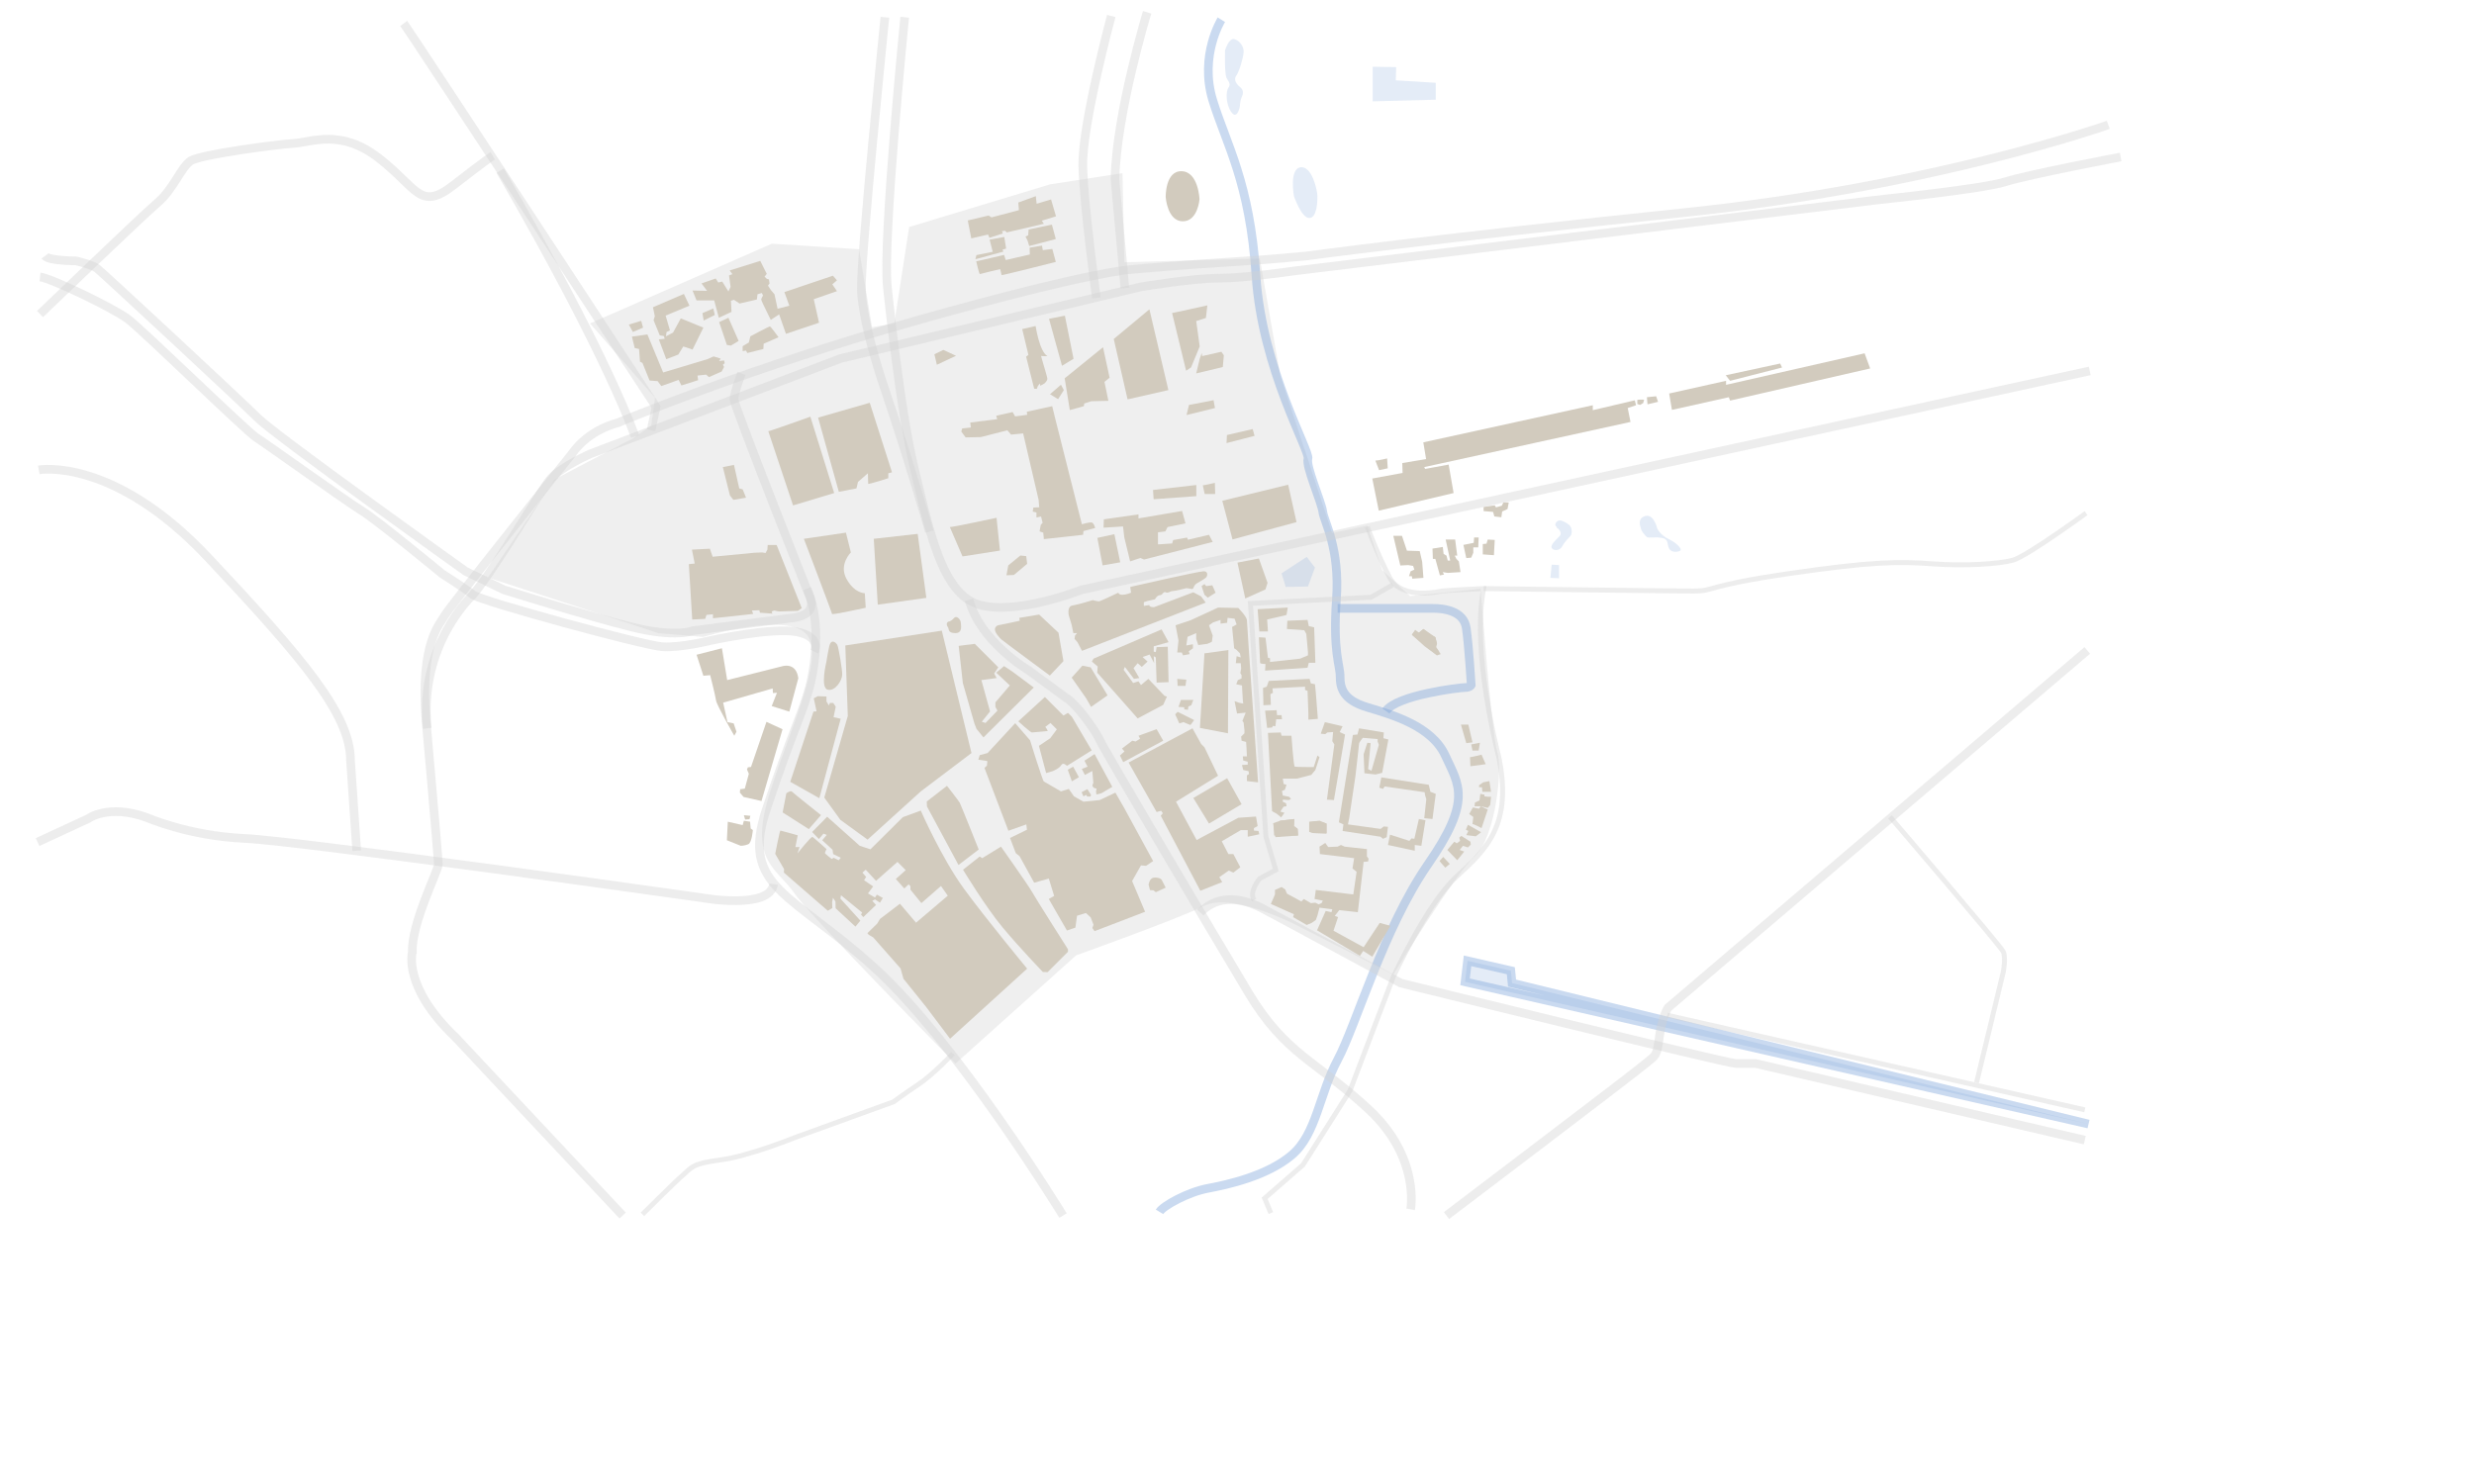
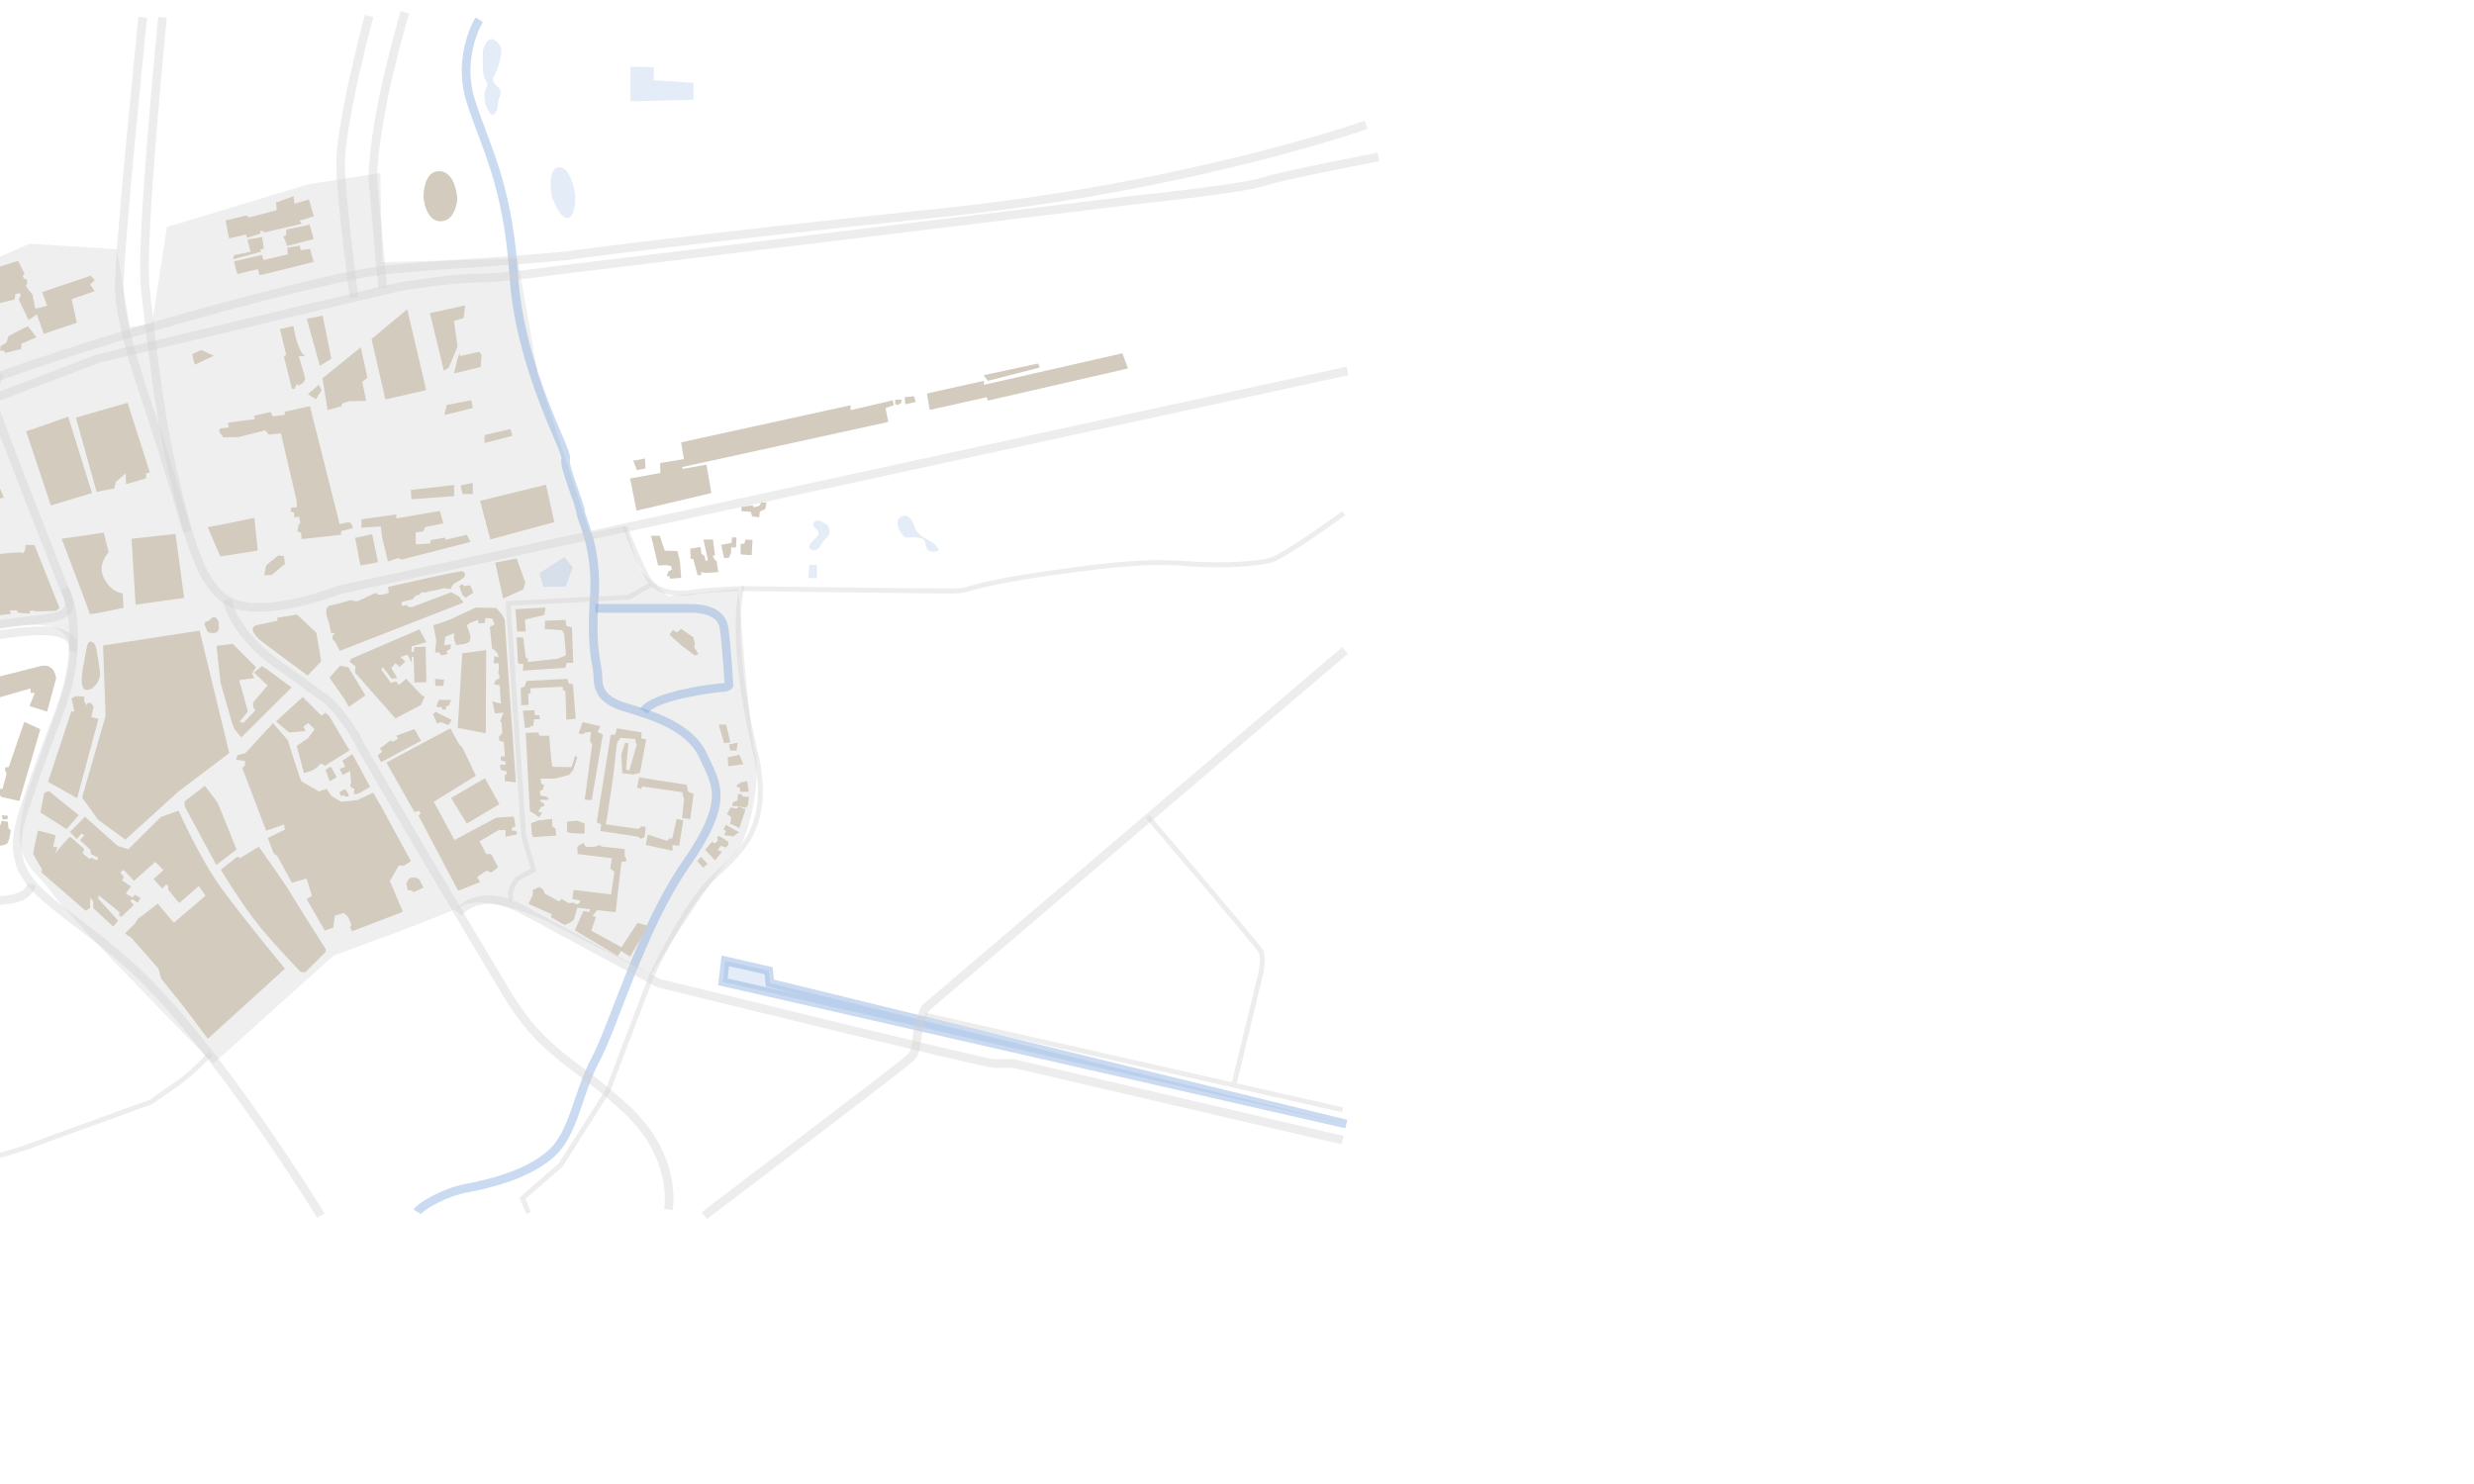
- <svg xmlns="http://www.w3.org/2000/svg" version="1.1" id="Map_1_" x="0px" y="0px" width="2000px" height="1200px" viewBox="140 100 2000 1200" enable-background="new 0 0 2000 1200" xml:space="preserve">
+ <svg xmlns="http://www.w3.org/2000/svg" version="1.1" id="Map_1_" x="0px" y="0px" width="2000" height="1200" viewBox="740 100 2000 1200" enable-background="new 0 0 2000 1200" xml:space="preserve">
  <g id="Achtergrond">
    <rect fill="none" width="2000" height="1200" />
  </g>
  <g id="Stadcentrum">
    <path fill="#EFEFEF" d="M616.969,361.549l146.993-64.497l70.497,4.5l10.5,62.997l17.999-3l12-77.996l113.994-34.498l58.498-9.056   l1.5,72.052l109.494-3l16.499,94.495l41.998,127.494l28.499-6l11.999,35.998l22.499,20.999l56.997-6   c0,0,8.999,118.495,13.499,131.994s-1.5,68.997-17.999,83.996s-65.997,95.995-65.997,95.995s-73.497-37.498-79.496-40.498   s-52.497-25.498-73.496-14.999s-103.494,39.998-103.494,39.998L912.455,960c0,0-116.995-118.475-130.494-137.974   s-35.998-25.499-20.999-76.496s46.497-112.494,31.498-131.993s-83.996,1.5-83.996,1.5l-35.998-3l-137.993-44.998l53.997-79.496   l62.997-32.998l14.999-10.5l3-22.499L616.969,361.549z" />
  </g>
  <g id="Water_1_">
    <path fill="none" stroke="#7BA4D9" stroke-opacity="0.4" stroke-width="7" stroke-miterlimit="10" d="M1127.36,115.945c0,0-18,29-7,65s30,66,35,142   s44,142,42,148s11,35,12,43s14,29,11,71s3,53,3,62s2,19,22,25s52,15,63,39s22,36-14,88s-58,130-73,158s-17,60-37,77s-52,24-68,27   s-36,14-39,19" />
    <path fill="none" stroke="#7BA4D9" stroke-opacity="0.4" stroke-width="7" stroke-miterlimit="10" d="M1221.36,591.945c0,0,68,0,77,0s25,2,27,16   s4,46,4,46s-1,2-5,2s-55,6-64,19" />
    <polygon fill="#7BA4D9" fill-opacity="0.2" stroke="#7BA4D9" stroke-opacity="0.4" stroke-width="7" stroke-miterlimit="10" points="1828.36,1008.945 1324.36,893.945    1326.36,876.945 1361.36,884.945 1362.36,894.945  " />
    <path fill="#7BA4D9" fill-opacity="0.2" stroke="#7BA4D9" stroke-opacity="0.4" stroke-width="7" stroke-miterlimit="10" d="M1269.36,670.945" />
    <path fill="#7BA4D9" fill-opacity="0.2" d="M1130.36,140.612c0,0,3.001-10,7.334-9s7.999,6,7.666,10.667s-3.667,16-6,19s0.333,7,3,9s3,5,1.667,7.667   s-1.667,6.667-1.667,7.667s-2.334,11.667-7,5s-4.333-17-2.333-19.667s0.667-4.333-1.333-7.667S1130.36,140.612,1130.36,140.612z" />
    <path fill="#7BA4D9" fill-opacity="0.2" d="M1186.027,258.612c0,0-4.001-22,5.333-23.333s13.667,19,13.667,23.333s-0.334,17.667-6.667,17.667   S1186.027,258.612,1186.027,258.612z" />
    <polygon fill="#7BA4D9" fill-opacity="0.2" points="1249.694,153.945 1268.694,154.279 1268.36,164.945 1300.694,166.945 1300.694,180.612    1249.694,181.945  " />
    <polygon fill="#7BA4D9" fill-opacity="0.2" points="1176.028,563.612 1196.361,550.279 1203.028,558.945 1197.361,574.279 1179.361,574.612  " />
    <polygon fill="#7BA4D9" fill-opacity="0.2" points="1394.361,556.612 1400.361,556.945 1400.361,567.612 1393.361,567.279  " />
    <path fill="#7BA4D9" fill-opacity="0.2" d="M1398.694,527.279c-1-1.667,5.333,3,2,6.333s-7.333,7-6.333,9.333s6.332,3,8.666-1.333   s5.334-6.667,6.667-8.333s1.333-6.667-1-8.667s-6.667-4.334-8.667-3.667s-3.999,3.667-1.666,5" />
    <path fill="#7BA4D9" fill-opacity="0.2" d="M1466.361,526.612c0,0-3.334-7.333,3.666-9.333s9.667,10,9.667,10s2.333,5.333,9.333,8.667   s11.001,8.333,9.334,9.333s-7,2-9-1.667s0-7.667-6-8.667s-10.666,0.333-12-0.667S1466.361,528.946,1466.361,526.612z" />
  </g>
  <g id="Gebouw">
    <polygon fill="#D2CBBE" points="823.36,621.945 901.36,609.945 925.36,708.945 884.36,739.945 841.36,778.945 819.36,762.945    806.36,744.945 825.36,678.945  " />
    <polygon fill="#D2CBBE" points="915.026,622.278 918.36,652.278 927.693,684.945 929.36,689.278 935.026,696.278 975.693,655.945    958.693,643.278 951.693,638.612 945.36,643.945 956.36,654.278 944.693,667.945 944.693,671.612 946.36,674.612 936.693,684.612    933.693,683.612 940.36,675.278 933.36,649.945 945.693,648.278 943.693,644.612 947.026,639.612 928.026,620.612  " />
    <path fill="#D2CBBE" d="M906.693,602.612c0,0,1.666,0.333,4.333-2.667s5.667,1.666,5.667,3.333s2,8.667-4.333,8.667   s-5-3.334-6-4.667S904.693,603.612,906.693,602.612z" />
    <path fill="#D2CBBE" d="M948.693,605.278l15.667-3.333l-0.333-2.333l16-2.667l15.667,14.667l4,23l-11,11.666   c0,0-38.333-28.333-39.333-29.333s-5.667-5.667-5-8.667S948.693,605.278,948.693,605.278z" />
    <path fill="#D2CBBE" d="M1004.027,597.612c0,0-1.667-7.333,3-8s16.333-4.333,16.333-4.333s4,1,5,1s15.667-7,15.667-7   s0.333,1.667,3.333,1.667s7-1.667,7-1.667l-0.666-4.667c0,0,55.333-12.667,59.333-12.667s3,4,2,5s-4.333,3-7.333,4.667   s-2.666,5-4,4.667s-4.667-0.667-4.667-0.667s-9,2.333-11,2.333s-3.667,2-5.667,1s-2.332,2.333-4.666,2.333s-4,3.333-4,3.333   l-6,1.333l-3,1v3l4.333-0.667c0.333,2,4,1.667,4,1.667l31.667-12l6.333,3.333l3.667,5l-100,39l-3.667-7l-2.333-2.666l0.333-2.667   l1.667-2h-3l-1.334-6.667L1004.027,597.612z" />
    <polygon fill="#D2CBBE" points="1113.694,572.279 1111.36,573.945 1113.694,580.945 1116.36,583.279 1122.694,579.279    1120.027,573.279 1115.027,573.945  " />
    <polygon fill="#D2CBBE" points="1140.36,554.945 1157.693,551.612 1164.693,571.279 1163.027,576.612 1146.693,583.945  " />
    <polygon fill="#D2CBBE" points="1266.36,533.279 1273.36,533.279 1277.36,545.279 1287.694,545.612 1289.694,554.279    1290.694,567.279 1281.694,567.945 1281.36,565.945 1279.027,565.945 1280.36,561.945 1283.36,560.612 1282.36,557.612    1278.36,556.945 1272.027,557.279  " />
    <polygon fill="#D2CBBE" points="1298.027,543.612 1306.36,542.279 1307.027,547.945 1309.36,549.279 1310.36,553.279    1312.36,553.279 1308.694,536.279 1316.36,536.279 1318.027,549.279 1316.027,549.279 1317.36,551.945 1319.36,553.945    1320.694,562.612 1310.36,563.279 1306.36,562.612 1307.36,564.612 1304.027,565.279 1300.36,551.945 1298.36,551.945  " />
    <polygon fill="#D2CBBE" points="1323.027,540.612 1331.36,538.945 1331.694,534.612 1335.36,534.612 1335.027,542.612    1331.027,542.612 1331.027,546.945 1329.36,550.945 1325.36,551.279  " />
    <polygon fill="#D2CBBE" points="1339.36,509.945 1339.36,513.279 1347.027,513.945 1348.027,517.612 1353.694,518.279    1354.36,513.612 1358.694,511.612 1359.694,506.279 1355.36,506.279 1354.027,508.945 1349.36,510.279 1348.36,508.612  " />
    <polygon fill="#D2CBBE" points="1338.694,539.945 1341.694,539.612 1342.694,536.279 1348.36,536.612 1347.694,548.945    1338.694,548.279  " />
    <polygon fill="#D2CBBE" points="1287.027,611.612 1290.694,608.612 1297.027,613.612 1300.361,615.279 1301.694,620.612    1300.027,622.612 1303.361,626.945 1301.694,629.945 1291.694,622.612 1281.361,613.279 1283.694,610.279  " />
    <polygon fill="#D2CBBE" points="1181.028,591.279 1156.695,592.612 1158.028,610.612 1165.028,610.612 1164.361,600.945    1180.028,597.279  " />
    <path fill="#D2CBBE" d="M1180.695,601.945l16.333-0.667l1,5l4.333,1l1,28.667h-5.333l-1,4l-34.333,2.333l0.333-5.333   c0,0-4.333,0-4.333-1s-1-20.667-1-20.667l5.333,0.334l2,16.333l1.667,0.333v3l24.333-2.666l6.333-2.667v-2.667l-1.333-14.666   l-1.667-3l-14-1L1180.695,601.945z" />
    <polygon fill="#D2CBBE" points="1290.694,608.612 1287.027,611.612 1284.028,609.278 1281.361,613.279 1301.694,629.945    1304.695,628.945 1301.028,623.278 1301.694,620.612 1300.361,615.279  " />
    <polygon fill="#D2CBBE" points="1165.695,650.612 1198.695,648.945 1199.695,652.612 1203.028,653.278 1203.695,659.945    1205.361,681.278 1197.695,681.945 1197.695,676.612 1197.028,658.612 1195.028,657.945 1195.028,655.278 1168.695,656.612    1169.028,660.278 1167.028,661.278 1167.361,669.945 1161.361,670.278 1161.028,656.278 1164.028,655.278  " />
    <path fill="#D2CBBE" d="M1162.695,674.612c2.666,0,9.333-0.334,9.333-0.334l0.333,4h3.667l0.333,3.334h-4.666l-0.667,5.666   l-2-0.333l-0.667,1.333l-4,0.334L1162.695,674.612z" />
    <polygon fill="#D2CBBE" points="1211.028,683.945 1225.361,687.278 1223.028,691.945 1227.361,693.945 1218.361,746.945    1212.695,746.612 1218.695,701.945 1217.028,699.278 1217.695,691.945 1213.028,692.278 1211.361,693.612 1207.695,693.278  " />
    <polygon fill="#D2CBBE" points="1198.361,764.612 1205.361,763.945 1212.361,765.945 1212.361,773.945 1201.695,773.612    1198.361,772.612  " />
    <polygon fill="#D2CBBE" points="1186.361,762.278 1175.028,763.612 1171.695,765.945 1169.361,765.612 1170.028,775.612    1189.361,775.612 1189.028,770.278 1186.028,767.945  " />
    <path fill="#D2CBBE" d="M1165.028,692.612l10.333-0.334l0.667,2.667h8c0,0,1.667,24.667,2.667,25s15.333,0.333,15.333,0.333   l3-9.333l1.667,1.333l-3.334,10.334l-3.333,4l-11.667,3h-11.333l0.667,4.333l2.333,0.667l-1.333,4l-2.334,1l0.667,3.666l5,1   l1.667,1.667l-1.667,1l-5-0.333v1.666l2.667,1.334l0.333,2.333l-2.333,0.333l-2.667,4l3.333,1l-2.666,3.667l-3.667-3l-3.667-2   L1165.028,692.612z" />
    <polygon fill="#D2CBBE" points="1175.028,763.612 1186.361,762.278 1186.028,767.945 1189.028,770.278 1189.361,775.612    1171.028,776.945 1169.361,765.612  " />
    <polygon fill="#D2CBBE" points="1198.361,764.612 1206.695,763.612 1212.361,765.945 1212.361,773.945 1201.695,773.612    1198.361,772.612  " />
    <path fill="#D2CBBE" d="M1238.695,688.945l20,3.333l-0.334,4.667l4,1l-5,27l-5.333,1.333l-9-1l-0.667-15.333l3-9.333l2.667,0.333   l-2,21l2.667,1.333l6-21l-1-2.666v-2l-12-1c0,0-3,3.666-3,4.666s-3,26.667-3,26.667l-5,33.667l-1,5l26.333,3.666l2.667-2   l3.333,0.334l-1,8.333l-3,1.333l-2-1.666l-30.667-4.667l0.667-5.333l-3.667-1.667l11.334-70.667l3.666-0.333L1238.695,688.945z" />
    <polygon fill="#D2CBBE" points="1256.695,728.612 1295.028,734.612 1296.361,740.278 1300.695,741.945 1298.028,762.278    1291.361,761.612 1293.028,746.278 1292.028,742.945 1291.695,740.612 1259.361,735.945 1258.028,737.945 1255.028,736.945  " />
    <polygon fill="#D2CBBE" points="1287.028,762.278 1292.361,763.278 1289.028,783.945 1283.695,783.278 1283.695,787.945    1262.028,783.278 1263.695,774.945 1279.361,779.945 1281.028,777.945 1283.361,778.278  " />
    <line fill="none" x1="1262.028" y1="768.612" x2="1258.695" y2="768.278" />
    <polygon fill="#D2CBBE" points="1321.028,685.945 1327.028,685.945 1330.361,700.279 1325.361,700.945  " />
    <polygon fill="#D2CBBE" points="1336.361,700.612 1329.361,701.945 1330.361,706.945 1335.361,706.945  " />
    <path fill="#D2CBBE" d="M1328.361,712.279c1.334,0,9.334-2,9.334-2l3.333,7.666l-12.333,1.667L1328.361,712.279z" />
    <polygon fill="#D2CBBE" points="1339.028,732.612 1344.028,731.612 1345.361,740.279 1338.361,740.279 1338.028,736.612    1335.695,736.612 1335.695,734.945  " />
    <polygon fill="#D2CBBE" points="1336.695,741.945 1340.028,742.612 1340.028,743.945 1342.695,744.279 1345.361,744.279    1344.695,750.945 1342.695,753.279 1337.028,751.945 1332.028,751.945 1332.361,748.945 1336.028,747.279  " />
    <polygon fill="#D2CBBE" points="1306.695,792.945 1303.695,796.279 1308.361,801.612 1312.028,798.612  " />
    <polygon fill="#D2CBBE" points="1315.695,780.612 1310.028,787.279 1318.028,795.612 1323.695,788.612 1320.028,787.279    1322.695,783.945 1326.695,785.279 1329.028,782.945 1328.695,780.612 1321.361,775.945 1319.695,777.279 1320.361,779.945    1317.695,781.945  " />
    <polygon fill="#D2CBBE" points="1326.695,766.945 1337.361,772.945 1333.028,776.279 1325.361,775.279 1327.028,771.945    1325.028,770.945  " />
    <path fill="#D2CBBE" d="M1330.361,766.279c1,0,7.334,3.333,7.334,3.333l5-15l-5.667-2.667l-1.333,2l-5-1l-3,5.334l3.333,2.333   L1330.361,766.279z" />
    <polygon fill="#D2CBBE" points="1206.695,784.612 1211.361,781.612 1213.695,784.946 1221.361,784.612 1224.028,783.279    1227.028,784.612 1245.028,786.612 1245.028,792.612 1246.361,794.279 1246.028,796.612 1242.361,796.946 1237.695,837.612    1222.695,835.946 1219.028,840.612 1221.695,841.612 1218.028,852.612 1242.361,865.946 1255.361,846.279 1264.028,848.612    1249.361,873.612 1242.028,868.946 1239.361,872.946 1204.695,852.279 1211.695,836.612 1216.361,837.612 1217.028,835.279    1206.695,833.946 1205.028,840.279 1203.695,843.946 1200.361,846.279 1196.361,847.946 1185.361,841.612 1186.028,839.279    1167.361,830.946 1170.695,823.279 1170.695,819.612 1176.028,817.279 1179.028,819.279 1180.361,822.612 1192.028,828.946    1194.028,826.946 1199.695,830.279 1203.361,829.946 1206.028,831.279 1208.361,830.279 1209.361,828.279 1202.695,826.946    1203.695,819.612 1234.028,823.279 1236.695,804.946 1233.361,802.279 1234.695,793.946 1207.028,790.612  " />
    <polygon fill="#D2CBBE" points="1024.028,632.613 1079.028,608.946 1084.695,619.279 1072.695,622.613 1072.695,626.946    1074.361,627.279 1075.028,623.279 1084.028,622.946 1084.695,651.613 1075.028,651.946 1074.361,631.613 1072.695,630.613    1073.028,636.279 1069.361,629.279 1063.695,631.279 1067.695,634.946 1063.028,639.279 1059.695,636.279 1056.361,640.279    1061.028,648.279 1056.695,648.946 1049.361,639.279 1048.361,641.613 1056.028,652.279 1060.361,650.946 1062.361,653.946    1068.361,648.946 1081.361,662.613 1083.361,663.279 1080.361,669.946 1059.695,680.946 1027.028,643.946 1027.361,638.946    1022.695,634.946  " />
    <polygon fill="#D2CBBE" points="1015.028,638.279 1021.695,639.613 1035.361,662.279 1022.028,671.613 1018.028,664.613    1006.361,647.946  " />
    <polygon fill="#D2CBBE" points="1047.028,705.279 1055.361,698.946 1058.028,699.613 1061.695,697.279 1060.361,694.946    1075.028,689.613 1080.361,698.946 1048.028,716.279 1045.361,710.946 1049.028,707.613  " />
    <polygon fill="#D2CBBE" points="1104.028,688.946 1111.028,701.613 1113.695,704.279 1124.695,727.279 1090.695,748.279    1107.361,779.279 1141.028,761.279 1155.361,760.279 1156.695,767.946 1153.695,769.613 1153.695,771.613 1157.361,771.946    1158.028,774.613 1148.695,776.613 1148.695,771.279 1143.028,771.279 1127.695,780.279 1133.028,790.613 1137.028,790.613    1142.695,801.279 1137.028,805.613 1133.361,803.946 1125.695,809.279 1128.028,813.279 1110.361,820.279 1078.361,759.613    1080.028,757.613 1078.695,755.613 1075.028,756.613 1052.361,716.613  " />
    <polygon fill="#D2CBBE" points="1104.695,745.279 1132.028,729.279 1143.695,750.279 1117.361,765.946  " />
    <path fill="#D2CBBE" d="M1113.695,628.279c1.333,0,19.333-2.666,19.333-2.666l-0.333,67.333l-22.667-4.333L1113.695,628.279z" />
    <path fill="#D2CBBE" d="M1090.361,605.613l12-4l22.334-10.333l16.333,0.333c0,0,7,7,7,10s9,131,9,131l-9-1v-4.667l1.667-1   l-0.334-2.333l-4.333-1l-1-4l4.667-0.334v-2.333l-3.667-1l-0.333-3.333h3.333l-0.333-6.667l-0.334-5l-3.666-1l-0.334-3.333   l2.667-2.667v-2.333l-0.667-6.334l-1-1.333l2.667-6.667l-7,0.667l-2-10l3.667,1.333l3.333,0.667l-0.333-3l-0.667-11.667l-4.667-1   l1.334-3.333l3-1.333v-2.667l-1-1.667l0.666-3.666l-0.333-4.334h-4l0.667-5.666l3.333,1l-0.667-3.334l-3-3l-1.666-1l-1.667-17.333   l3.667-2l-1.667-4.667l-5.667-0.667l-0.333,4l-5.333,0.666v-3l-6,2l-3.334,2.334l3,8.333l-0.666,5l-3.667,1.667l-7.333,1l-1.667-5   v-4.667l-7,3l-1,7l5.333-1v3.333l-3.333,2.334l0.667,2.333l-5.334,1l-1-2.333h-3.666l1-9.667L1090.361,605.613z" />
    <polygon fill="#D2CBBE" points="1091.695,648.946 1099.028,649.613 1098.361,654.613 1092.028,654.613  " />
    <path fill="#D2CBBE" d="M1094.695,665.946c2.333,0,10,0,10,0l-1.667,4.333l-2.333,1l-0.334,2.667l-3-0.333v-1.667l-4.666-0.333   L1094.695,665.946z" />
    <polygon fill="#D2CBBE" points="1090.028,677.613 1092.028,675.613 1105.361,682.279 1102.361,686.279 1096.695,683.946    1093.361,684.946  " />
    <polygon fill="none" points="975.526,672.778 984.693,664.278 1001.527,678.945 1006.36,680.278 1009.527,680.612    1022.527,706.778 1003.193,718.612 999.693,717.778 997.526,720.112 997.526,722.778 985.86,725.945 981.026,712.112    988.526,697.278 994.526,690.612 988.36,685.612 985.026,687.778 987.193,690.278 973.026,691.612 963.193,683.278  " />
    <path fill="#D2CBBE" d="M960.693,684.778l12,13.834c0,0,10.167,32.833,11.167,33.333s13.833,8,13.833,8l6.333-2l4.166,6   l7.667,4.333l13.167-1.333l12.666-6l7.167,12.5l23.334,42.833l-5.667,3.833l-4.167-0.333l-7.166,12.667l10.5,24.833l-40.834,15.667   l-1.833-2.5l1-2.667l-2.333-6l-3.834-3.5l-7.166,2.167l-1.334,9.666l-6.833,2.334l-14.667-25.5l4.333-2.5l-4.333-14l-11.833,3.333   l-11.833-21.5l-3-2.333l-4.667-12.334l13.667-6.666l-0.5-4.333l-14.5,5.166l-19.333-50.833l2-1.833l0.333-3.667l-2.833-0.5   l-4.5-0.667l1.167-3.666l6.333-1.667L960.693,684.778z" />
    <path fill="#D2CBBE" d="M963.193,683.278l21.5-19.666l15,15l3.667-2.167l3.167,3.167l16,27.166l-20,12.5c0,0-3-3.334-4.667-0.5   s-7,4.834-7,4.834l-5.167,1.5l-5.833-22l9.167-6.167l5.333-7.167l-5.167-5.166l-4.167,3.166l1.333,1.834l0.667,1.5   c0,0-11.667,1.166-12.833,1.166S963.193,683.278,963.193,683.278z" />
    <polygon fill="#D2CBBE" points="1016.694,715.112 1024.86,709.778 1039.194,736.278 1030.36,741.445 1026.36,742.445    1026.027,739.945 1026.527,737.778 1024.027,736.945 1023.027,735.278 1023.86,732.945 1023.027,723.445 1017.027,726.612    1014.527,721.778 1019.194,719.945  " />
    <polygon fill="#D2CBBE" points="1003.194,722.445 1007.527,719.945 1012.194,728.445 1006.527,731.778  " />
    <polygon fill="#D2CBBE" points="1014.36,740.612 1019.027,738.112 1022.027,742.778 1021.527,744.112 1018.86,744.112    1018.194,742.778 1015.86,743.945  " />
    <path fill="#D2CBBE" d="M1068.527,814.945c0.5,0,0.333-5.499,5.5-5.333s5.5,2.666,5.5,2.666l2.833,5.5l-8,3.667l-1.833-1.5   l-2.833-0.167C1069.694,819.778,1068.36,814.945,1068.527,814.945z" />
    <path fill="#D2CBBE" d="M1003.36,867.611c0,0-27-42.5-29.333-46.833s-24.833-36.167-24.833-36.167l-15.167,9.334l-2-1.334   l-13.5,10.667c0,0,18,29.834,32,46.667s32.5,36,32.5,36l3.833,0.166l16.5-16.5V867.611z" />
    <path fill="#D2CBBE" d="M931.193,786.945l-16.333,12.5l-25.5-47.333l-0.167-4l16.333-12.667c0,0,9.333,11.834,10.333,13.667   S931.193,786.945,931.193,786.945z" />
    <path fill="#D2CBBE" d="M884.36,755.445c0,0,16.833,38.499,35,63.333s51,64.5,51,64.5l-62.333,56.667l-19.167-25.5l-18.5-23   l-2.333-8.333l-22.167-25.167l-3.5-2l-1.167-1.333l8-7.834l2.167-3.666l16.167-12.334l13,15.334l25.667-21.834l-5.5-7.833   l-15.833,13.833l-8.833-10.833v-2.833l-1.5-1.5l-3.5,3.333l-6.833-7.667l8-7.167l-6.667-6.666l-17.333,15.333l-8.333-9   l-2.667,2.333l3,3.5l-1.667,2.667l7.333,5l-4.167,5.667l5.667,3.333l1.5-2.333l4.833,2.666l-2.333,3.834l-4-2.667l-2.167,1.167   l3,3.333l-10.333,9.833l-1.833-2.166l1-1.5l-17.167-14l-0.5,2.666l16.167,17.834l-4,4.833l-16-14.833l-0.167-5.5l-2-3l-0.667,3.5   l0.167,4.833l-3.667,2.167l-35.5-30.834l0.167-2.833l-7.167-12.333c0,0,3.667-18.834,4.167-18.834s14,3.834,14,3.834l-1.833,9.5   h3.333l-1.667,5.166c0,0,11-14,12.167-13.333s11.333,9.833,11.333,9.833s-1.667,2.833-1.167,3.5s5.333,4.5,5.333,4.5l1.5-1l4.167,2   l1.667-2l-6.167-3l-0.5-3.5l-8.333-7.666l3.667-4.334l-2.667-1l-3.667,4.334l-5.5-5.667l12.167-12.333l26.333,23.5l8.667,2.833   l26.167-26L884.36,755.445z" />
    <path fill="#D2CBBE" d="M793.86,770.445l9.833-11.333c0,0-22.5-17.833-23.5-19s-4.5,1.333-4.5,1.333l-3,15.5L793.86,770.445z" />
    <polygon fill="#D2CBBE" points="797.86,664.695 801.11,662.945 808.11,663.195 808.11,667.195 810.11,670.445 810.86,668.445    813.61,668.445 815.61,671.445 813.86,679.945 819.61,681.195 802.36,745.445 778.86,732.195 797.61,675.445 800.11,675.195  " />
    <path fill="#D2CBBE" d="M808.11,634.945c0,0-5.25,21.25,1,22.75s11.75-7.75,11.75-12.25s-3-22.25-4-24s-5-5.5-6.5,1.25   S808.11,634.945,808.11,634.945z" />
    <path fill="#D2CBBE" d="M703.11,629.445l20.5-5.25l4.25,25.75l44.75-11.25c0,0,11-3.5,12.75,9.75l-7.25,27l-14.25-4.5l4.25-10.75   l-3.25,0.25l-0.25-3.75l-40,11.5l3.5,15.75l5,1l2.25,6.75l-1.75,3.25c0,0-14.25-24.75-14.75-28.5s-4.75-20.5-4.75-20.5l-5.5,0.5   L703.11,629.445z" />
    <polygon fill="#D2CBBE" points="759.61,683.695 772.61,689.695 755.61,747.695 741.11,744.445 738.11,740.945 738.36,738.195    742.11,737.695 745.36,725.695 743.86,722.195 744.61,720.445 747.11,720.195  " />
    <path fill="#D2CBBE" d="M743.86,617.945" />
    <polygon fill="#D2CBBE" points="741.36,759.195 746.61,759.695 745.86,762.445 742.36,762.695  " />
    <path fill="#D2CBBE" d="M728.36,764.445l12,2.75l1-3.5l5,0.75l0.5,5.5l1.75,1.25c0,0-0.75,10.25-3.75,11.5s-6,1.25-6,1.25   l-11.25-4.5L728.36,764.445z" />
    <path fill="#D2CBBE" d="M699.36,544.445c1.5,0,14.5-0.75,14.5-0.75l2.25,6.5l34-3.25l6-0.25l2.75,0.5l1.5-2.75l0.25-3.75h7.25   l20.25,51l-3,2.25l-15.5,0.5l-3.75-0.75l-2,0.75l0.5,1.75l-10-0.75l-0.5-2l-6,0.25l1,2.75l-32.5,3.5v-3.25l-5.25,0.5l-1,3.25   l-10.5,0.5l-2.75-44.75l4.75-0.5L699.36,544.445z" />
    <path fill="#D2CBBE" d="M789.86,535.695l34-5l4,16c0,0-10,9.75-3.5,21.5s14.75,11.5,14.75,11.5l0.75,11.75c0,0-27.25,6-27.25,5   S789.86,535.695,789.86,535.695z" />
    <polygon fill="#D2CBBE" points="846.36,535.695 881.86,531.695 888.86,583.445 849.61,588.945  " />
    <path fill="#D2CBBE" d="M818.11,497.695l14.25-2.75l1.25-5.25l8-7c0,0,0.25,7.75,0.25,8.5s16.25-4.5,16.25-4.5v-4l3-0.75l-18-56.25   l-41.75,12L818.11,497.695z" />
    <path fill="#D2CBBE" d="M761.11,448.695c1.25,0,34-11.75,34-11.75l19.25,61.75l-33.25,10L761.11,448.695z" />
    <path fill="#D2CBBE" d="M724.36,477.695c1.25-0.25,9-1.75,9-1.75l4.25,19l2.75,0.75l2.75,6.75l-10.25,1.75l-2.75-3.5   L724.36,477.695z" />
    <polygon fill="#D2CBBE" points="895.36,386.445 902.61,382.945 912.86,387.695 897.36,394.945  " />
    <path fill="#D2CBBE" d="M917.86,446.445l7-0.75l-0.5-4l21.75-2.75l-0.75-2.75l13.25-3l2,3.5l9.75-1.25l-0.25-2.5l20.5-4.5   l2.25,9.25l21.75,86.25c0,0,5.75-1.75,7.75-1.5s3,4.5,3,4.5l-9.5,2.5l-0.25,3l-31.75,3.5l-0.5-5.25l-3-1l1-5.25l1.5-1.75l-1.25-5   l-3.75,0.75v-4l-3-0.75l0.5-3.25l4.75-0.25l-0.5-6l-12.5-53.75l-9.75,1l-3-3.5l-21.5,5.5l-12.25,0.25l-3.5-4.75L917.86,446.445z" />
    <path fill="#D2CBBE" d="M907.86,526.195c3,0,37.75-7.5,37.75-7.5l2.75,26.5l-30.25,4.75L907.86,526.195z" />
    <polygon fill="#D2CBBE" points="955.11,557.195 964.86,549.195 969.61,549.695 970.36,555.945 959.61,564.945 953.61,565.195  " />
    <path fill="#D2CBBE" d="M1027.11,534.945c1.25-0.25,13.75-3,13.75-3l4.75,22.75l-14.25,2.5L1027.11,534.945z" />
    <polygon fill="#D2CBBE" points="1032.36,519.945 1060.36,515.945 1060.36,519.195 1095.61,513.195 1098.36,523.195    1083.86,526.195 1082.11,529.695 1076.11,530.445 1076.11,540.195 1087.61,539.445 1088.36,536.695 1099.61,534.695    1100.36,536.445 1117.36,532.445 1120.36,538.195 1064.86,552.445 1061.86,551.195 1053.61,553.945 1048.86,534.445    1047.86,525.695 1032.11,526.695  " />
    <polygon fill="#D2CBBE" points="1072.11,496.195 1107.11,492.195 1107.11,501.195 1072.61,503.695  " />
    <path fill="#D2CBBE" d="M1112.36,492.445c1.25,0,9.75-2,9.75-2l0.25,9h-8.5L1112.36,492.445z" />
    <polygon fill="#D2CBBE" points="1128.11,504.945 1181.36,491.945 1188.11,522.195 1136.36,536.195  " />
    <polygon fill="#D2CBBE" points="1249.36,486.945 1273.86,482.445 1273.61,474.445 1292.86,471.195 1290.61,457.695    1427.61,427.695 1427.61,431.695 1461.61,423.695 1462.61,427.695 1455.86,429.945 1458.11,441.195 1291.36,477.695    1292.11,479.195 1311.11,475.695 1315.11,498.695 1254.61,512.945  " />
    <path fill="#D2CBBE" d="M1251.86,472.445c2.25,0,9.5-1.75,9.5-1.75l0.5,8l-7,1.5L1251.86,472.445z" />
    <path fill="#D2CBBE" d="M1463.61,423.445c0.75-0.5,5.5-0.25,5.5-0.25l-0.75,2.75l-2.5,1.5l-2.25-0.75V423.445z" />
    <polygon fill="#D2CBBE" points="1471.36,421.195 1478.86,420.445 1480.36,424.945 1471.86,426.945  " />
    <polygon fill="#D2CBBE" points="1489.36,418.195 1535.36,407.945 1535.36,411.195 1647.36,385.695 1651.86,397.945    1538.61,423.945 1537.61,421.195 1491.61,431.445  " />
    <polygon fill="#D2CBBE" points="1535.11,403.445 1579.11,393.945 1580.61,397.195 1538.61,407.945  " />
    <path fill="#D2CBBE" d="M966.36,366.112l10.833-2.5c0,0,3.167,21.166,9.667,24.333c0,0-4.667,0.167-5.167-0.167s5,16.833,5,18.5   s-2.167,3.667-2.167,3.667l-3.5,2l-0.5-1.833l-1.667,2.333l-0.667,2l-2.167-0.167l-6.5-25.833l1.833-1.5L966.36,366.112z" />
    <polygon fill="#D2CBBE" points="988.027,357.779 1000.86,355.279 1007.86,390.112 998.527,395.779  " />
    <polygon fill="#D2CBBE" points="997.693,411.112 988.86,418.779 995.36,422.779 1000.027,415.445  " />
    <polygon fill="#D2CBBE" points="1000.694,405.945 1031.694,380.779 1037.027,405.445 1032.86,408.779 1036.027,424.112    1022.194,424.445 1016.527,426.279 1016.194,428.445 1004.86,431.612  " />
    <polygon fill="#D2CBBE" points="1040.36,374.112 1069.193,350.112 1084.527,415.445 1051.527,422.945  " />
    <path fill="#D2CBBE" d="M1087.527,353.112c0.833,0,28.5-6.167,28.5-6.167l-1.167,10.167l-7.833,2.5l2.833,20.5l-7,17l-4,2.667   L1087.527,353.112z" />
    <polygon fill="#D2CBBE" points="1111.527,385.445 1111.86,387.945 1127.36,384.445 1129.36,387.279 1128.527,396.779    1107.027,401.945 1109.86,390.112  " />
    <path fill="#D2CBBE" d="M1101.194,427.445c0.666,0,19.833-3.833,19.833-3.833l1.167,6.333l-23,5.667L1101.194,427.445z" />
    <polygon fill="#D2CBBE" points="1131.86,451.779 1152.694,446.945 1154.194,452.445 1131.527,458.279  " />
    <path fill="#D2CBBE" d="M1082.36,259.445c0,0-0.5-21.5,13-21s14.333,22.667,14.333,22.667s-1.332,18-13.666,17.833   S1082.36,259.445,1082.36,259.445z" />
    <polygon fill="#D2CBBE" points="963.193,263.779 977.36,258.612 978.027,264.779 989.693,261.279 993.693,274.945 982.193,278.445    983.86,280.945 953.86,287.945 952.527,286.612 950.027,286.945 950.693,288.779 939.86,292.279 938.693,289.612 925.193,292.779    922.36,278.279 939.193,274.279 941.527,275.779 963.693,269.945  " />
    <polygon fill="#D2CBBE" points="971.527,285.612 990.36,281.612 993.527,293.279 972.027,298.945 970.693,294.612 969.027,291.279    971.193,290.279  " />
    <polygon fill="#D2CBBE" points="951.86,291.612 940.026,293.779 942.526,303.612 929.36,306.279 928.526,309.612 951.193,303.445    950.36,301.945 953.36,300.945  " />
    <path fill="#D2CBBE" d="M929.193,311.279c0.833,0,22.5-5.167,22.5-5.167l1.333,4.167l19.5-4.5l-0.167-5.5l10-1.667l0.667,3.667   l7.667-1l2.833,10.5c0,0-43.833,11.167-43.833,10.667s-1.167-4.833-1.167-4.833s-15.667,3.667-16.333,4   S929.193,311.279,929.193,311.279z" />
    <path fill="#D2CBBE" d="M699.86,334.945c1.25,0,11.75,0.25,11.75,0.25l-4.5-6l11.5-4l2,3.25l3.25-0.75l5,8l1.75-3.75l-1.25-9.25   l2.75-1l-2.25-3l24.75-7.75l5.25,10.5l-1.75,2.25l1.75,1.75l1.75,0.5l0.5,3.25l-1.25,1.75l2.25,3.5l3,3.5l2.5,11.75l9.5-2.5l-4-11   l39.25-13.25l3.25,3.75l-3.75,3.25l3.75,5.5l-18.75,6.5l4.25,19l-26.75,9l-5.5-15.75l-6.75,4.5l-4.75-9.75c0,0-3-6-3-6.75   s1.5-3.25,1.5-3.25l-1-2l-3.5,1l-0.5,4.25l-14,3.25l-4.5-3l-2.5,0.75l0.5,9l-10.25,4.75l-3.75-14h-14.25L699.86,334.945z" />
    <polygon fill="#D2CBBE" points="692.86,337.695 667.86,348.445 669.36,355.695 668.36,358.945 673.36,371.195 676.61,371.695    677.36,373.945 672.61,374.445 678.61,390.445 688.36,386.695 692.36,380.195 694.86,380.945 699.86,382.695 708.61,364.945    690.36,357.445 684.11,368.945 678.36,371.945 678.86,368.445 681.61,367.195 678.11,355.195 697.36,347.195  " />
    <polygon fill="#D2CBBE" points="707.86,353.195 716.61,349.445 717.86,354.695 708.86,359.195  " />
    <polygon fill="#D2CBBE" points="721.36,360.445 728.86,356.945 737.11,375.695 730.86,379.445 727.61,378.945  " />
    <path fill="#D2CBBE" d="M746.61,371.945c0,0,15-8,15.75-8s7,8.75,7,8.75l-12,5.25l-0.25,4.25l-13,3.25l-1-2l-2.75,0.5v-4l5-3   L746.61,371.945z" />
    <polygon fill="#D2CBBE" points="722.61,389.945 716.86,388.195 711.86,390.445 676.11,401.195 663.36,370.445 650.86,372.195    653.11,381.445 656.61,382.195 657.11,388.695 657.36,392.445 659.36,393.445 665.11,407.695 671.61,408.195 674.61,412.195    688.61,407.195 690.86,411.695 704.36,407.445 703.86,403.695 710.86,402.945 713.11,404.945 723.36,400.445 725.36,396.695    724.36,394.945 725.86,393.695 725.36,391.445 721.36,391.945  " />
    <polygon fill="#D2CBBE" points="651.61,368.445 659.86,364.945 658.36,359.445 648.36,362.445  " />
  </g>
  <g id="Grote_weg_1_">
    <path fill="none" stroke="lightgrey" stroke-opacity="0.4" stroke-width="7" stroke-miterlimit="10" d="M643.36,1082.945l-135-144c-43-41-35-69-35-69   c-1-23,21-66,21-71s-10-117-10-117c-5-63,12-78,15-84s103-131,103-131c14-20,37-25,37-25s107-45,246-84s169-40,169-40   c10-1,46-4,79-6s63-5,63-5s103-14,305-35s343-71,343-71" />
    <path fill="none" stroke="lightgrey" stroke-opacity="0.4" stroke-width="7" stroke-miterlimit="10" d="M1854.36,226.945c0,0-74,14-93,20s-98,14-106,15   l-468,57c0,0-41,6-62,6s-63,7-63,7l-243,58l-202,77c0,0-23,10-32,20s-43,70-63,94c0,0-44,40-37,108" />
    <path fill="none" stroke="lightgrey" stroke-opacity="0.4" stroke-width="7" stroke-miterlimit="10" d="M1067.36,109.945c0,0-25,82-26,135l8,88" />
    <path fill="none" stroke="lightgrey" stroke-opacity="0.4" stroke-width="7" stroke-miterlimit="10" d="M1026.36,340.945c0,0-10-73-11-106s23-122,23-122" />
    <path fill="none" stroke="lightgrey" stroke-opacity="0.4" stroke-width="7" stroke-miterlimit="10" d="M871.36,113.945c0,0-18,181-14,218   c0,0,10,99,22,148s22,100,52,109s83-12,83-12l815-177" />
    <path fill="none" stroke="lightgrey" stroke-opacity="0.4" stroke-width="7" stroke-miterlimit="10" d="M855.36,113.945c0,0-20,196-19,221c0,0,0,24,19,80   s36,115,36,115" />
    <path fill="none" stroke="lightgrey" stroke-opacity="0.4" stroke-width="7" stroke-miterlimit="10" d="M466.36,118.945c6,8,204,310,204,310l-4,19" />
    <path fill="none" stroke="lightgrey" stroke-opacity="0.4" stroke-width="7" stroke-miterlimit="10" d="M653.36,452.945c0,0-21-63-109-215" />
    <path fill="none" stroke="lightgrey" stroke-opacity="0.4" stroke-width="7" stroke-miterlimit="10" d="M739.36,401.945c0,0-6,16-6,21s61,159,61,159   s9,16-16,18l-78,10c0,0-14,6-50-3s-103-30-103-30l-31-15c0,0-154-110-168-124s-126-118-130-121s-17-6-17-6s-22,0-25-4" />
    <path fill="none" stroke="lightgrey" stroke-opacity="0.4" stroke-width="7" stroke-miterlimit="10" d="M999.36,1082.945c0,0-85-139-152-200   s-109-65-88-128s29-77,35-99c0,0,13-46-2-80" />
    <path fill="none" stroke="lightgrey" stroke-opacity="0.4" stroke-width="7" stroke-miterlimit="10" d="M170.36,780.945l41-19c0,0,16-12,47-1   c0,0,34,15,79,17s370,48,370,48s55,10,58-11" />
    <path fill="none" stroke="lightgrey" stroke-opacity="0.4" stroke-width="7" stroke-miterlimit="10" d="M171.36,479.945c0,0,60-11,137,71s115,127,115,164   l5,73" />
    <path fill="none" stroke="lightgrey" stroke-opacity="0.4" stroke-width="7" stroke-miterlimit="10" d="M1280.36,1077.945c0,0,8-42-34-81s-67-44-97-94   s-117-197-120-204s-19-30-28-35l-30-22c0,0-39-23-48-57" />
    <path fill="none" stroke="lightgrey" stroke-opacity="0.4" stroke-width="7" stroke-miterlimit="10" d="M1825.36,1021.945l-266-61.945c0,0-9,0-16,0   s-271-65.055-271-65.055s-107-58-113-61s-31-15-49,4" />
    <path fill="none" stroke="lightgrey" stroke-opacity="0.4" stroke-width="7" stroke-miterlimit="10" d="M1827.36,625.945l-339,289c0,0-5,8-7,24   s-3,14.109-11,21.055s-161,122.945-161,122.945" />
    <path fill="none" stroke="lightgrey" stroke-opacity="0.4" stroke-width="7" stroke-miterlimit="10" d="M798.36,626.945c0,0,6-12-14-16s-70,7-70,7   s-24,6-39,5s-147-37-153-42s-25-17-25-17s-52-43-65-51s-77-54-85-59s-92-87-104-96s-62-33-71-34" />
    <path fill="none" stroke="lightgrey" stroke-opacity="0.4" stroke-width="7" stroke-miterlimit="10" d="M172.36,353.945c0,0,82-79,95-90s19-29,27-34   s68-13,83-14s38-12,69,12s33,43,60,22s32-24,32-24" />
  </g>
  <g id="Kleine_weg">
    <path fill="none" stroke="lightgrey" stroke-opacity="0.4" stroke-width="4" stroke-miterlimit="10" d="M1167.36,1080.945l-5-12l31-27l38-60l35-92   c0,0,27-59,51-81s46-42,34-98c0,0-22-83-12-135c0,0-24,1-34,2c0,0-32,8-42-11s-18-41-18-41" />
    <path fill="none" stroke="lightgrey" stroke-opacity="0.4" stroke-width="4" stroke-miterlimit="10" d="M1826.36,514.945c0,0-48,35-59,38s-38,5-65,3   s-49-2-117,8s-59,14-76,14s-170-2-170-2" />
    <path fill="none" stroke="lightgrey" stroke-opacity="0.4" stroke-width="4" stroke-miterlimit="10" d="M659.36,1081.945c0,0,26-26,33-32s7-9,30-12   s60-18,60-18l80-29c0,0,8-6,20-14s28-25,28-25" />
    <path fill="none" stroke="lightgrey" stroke-opacity="0.4" stroke-width="4" stroke-miterlimit="10" d="M1265.86,572.945l-17.5,10l-97.5,5l12.5,188.5l8,27   l-13,7c0,0-9,10.5-4.5,17.5" />
    <line fill="none" stroke="lightgrey" stroke-opacity="0.4" stroke-width="4" stroke-miterlimit="10" x1="1825.36" y1="997.445" x2="1487.86" y2="920.945" />
    <path fill="none" stroke="lightgrey" stroke-opacity="0.4" stroke-width="4" stroke-miterlimit="10" d="M1737.86,975.445l21.5-89c0,0,2.5-12,0-17   s-91.5-109-91.5-109" />
  </g>
</svg>
